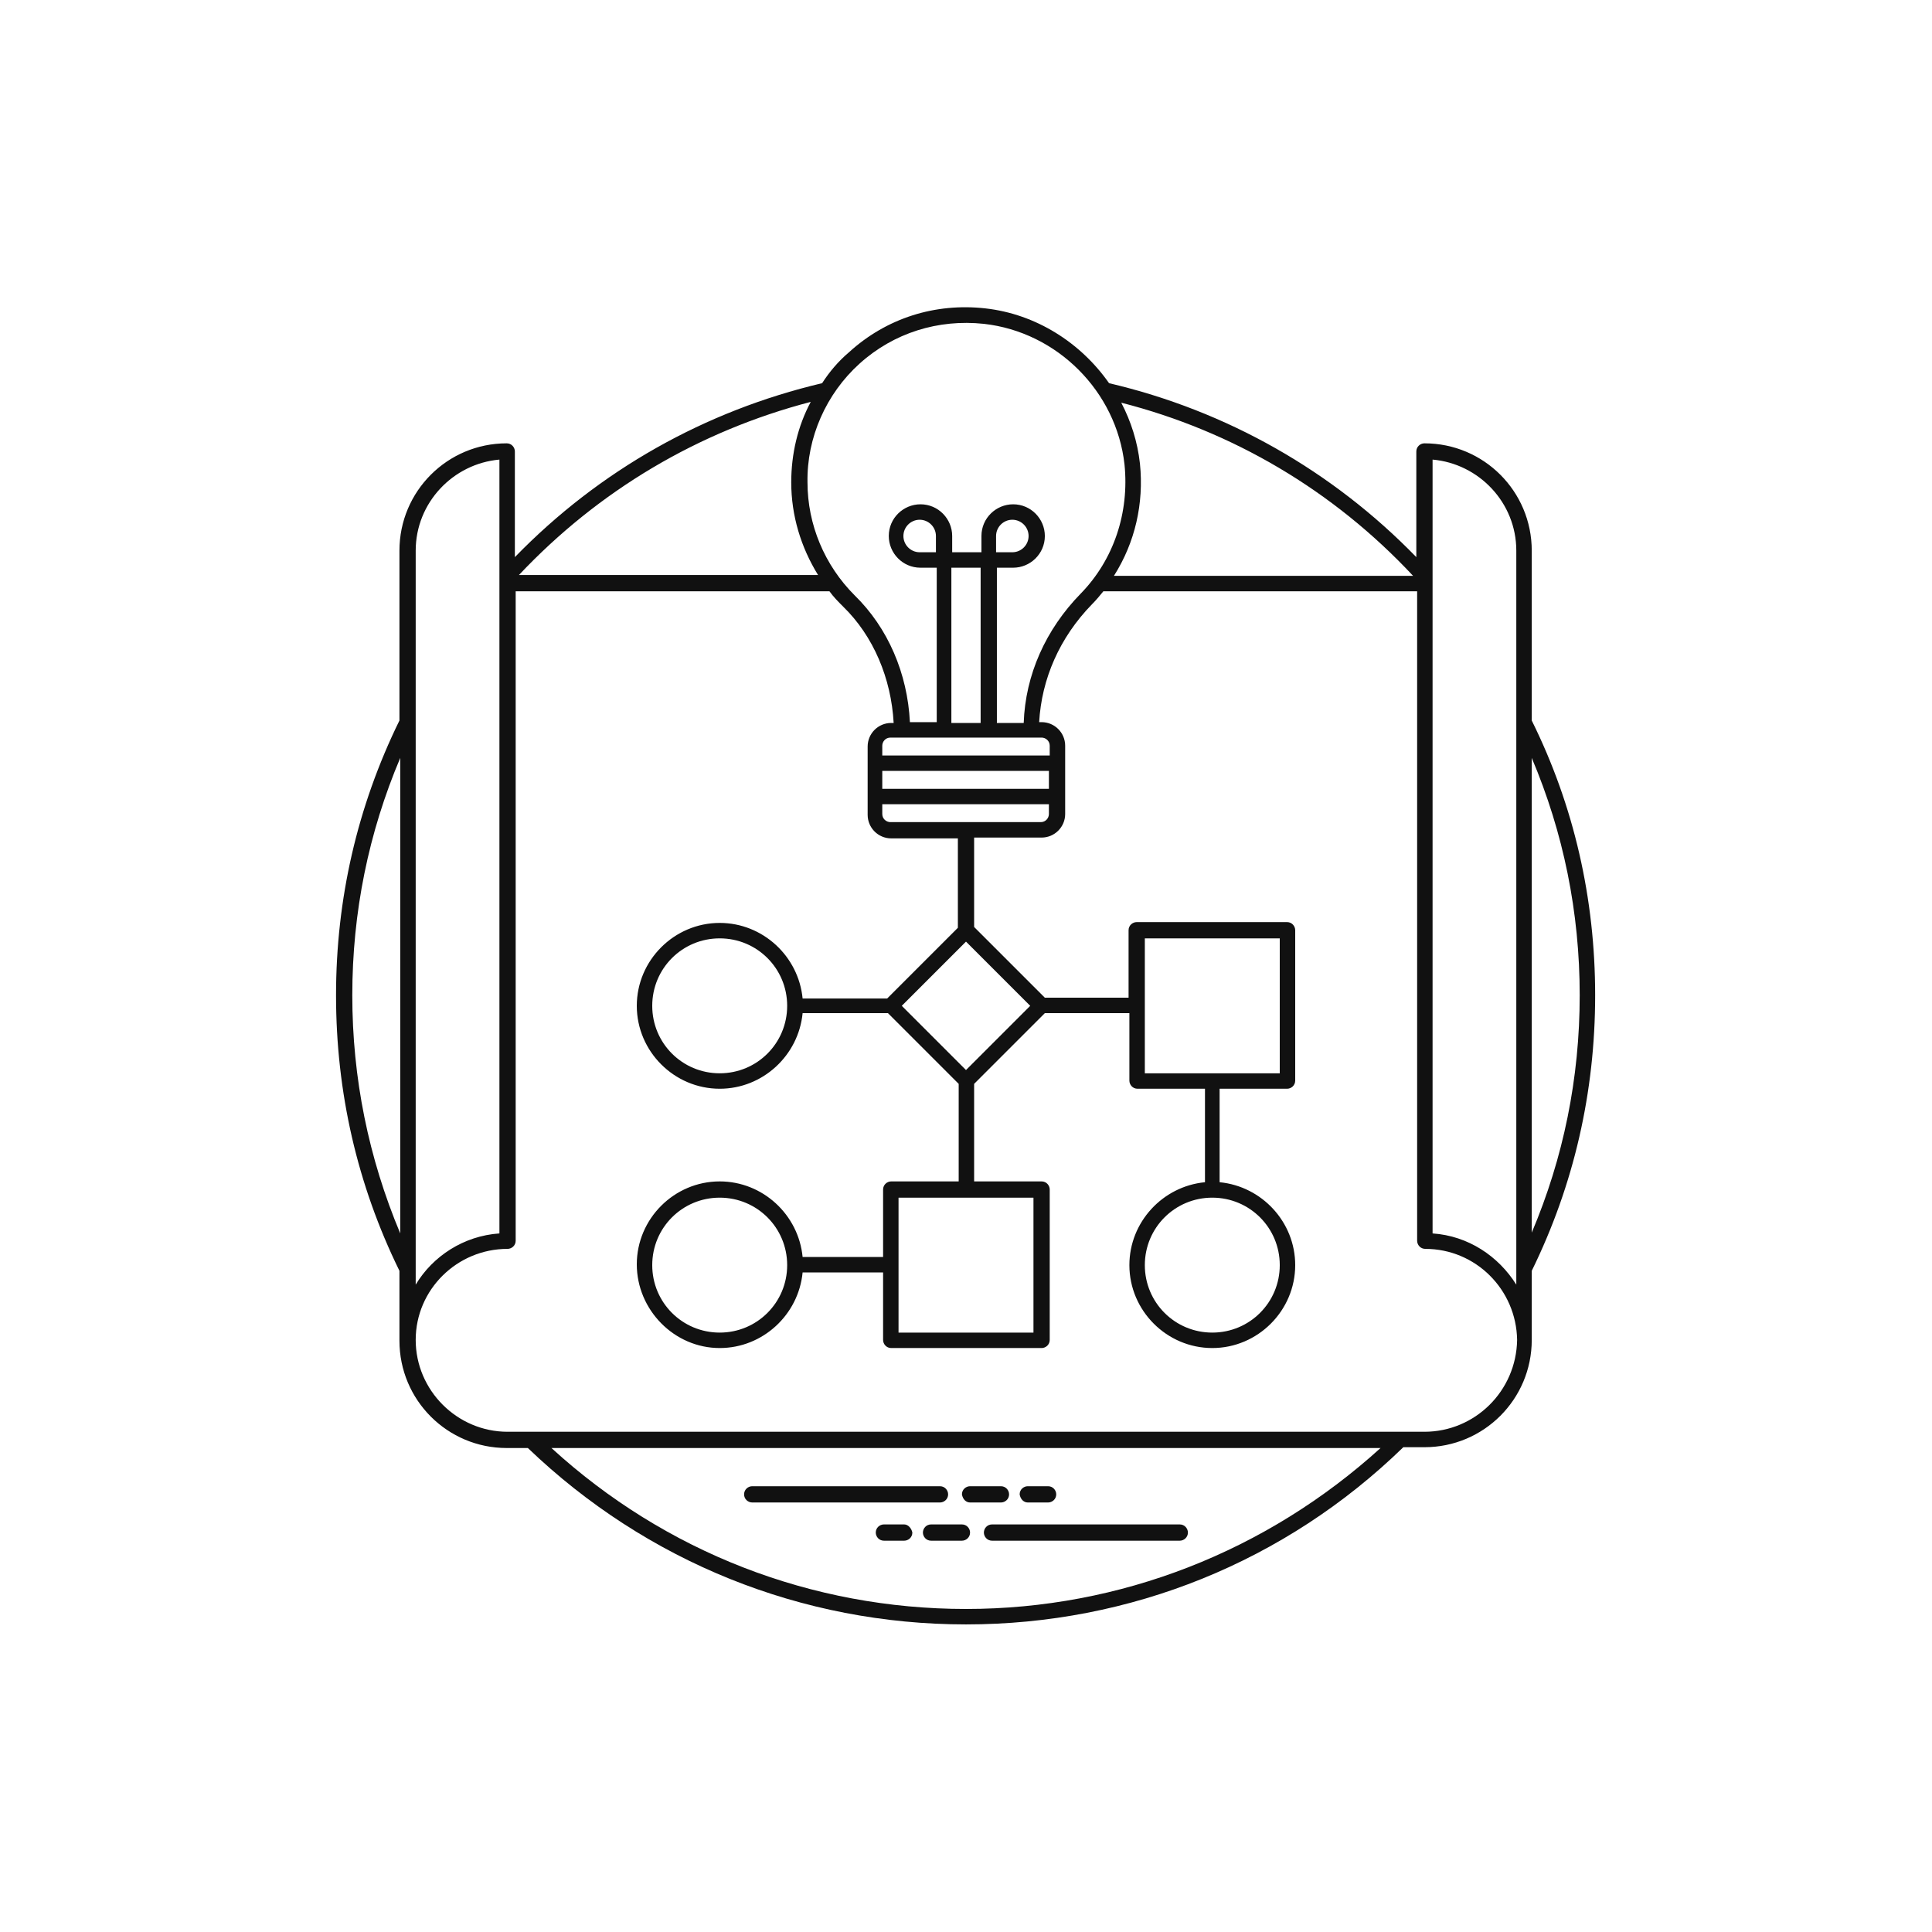
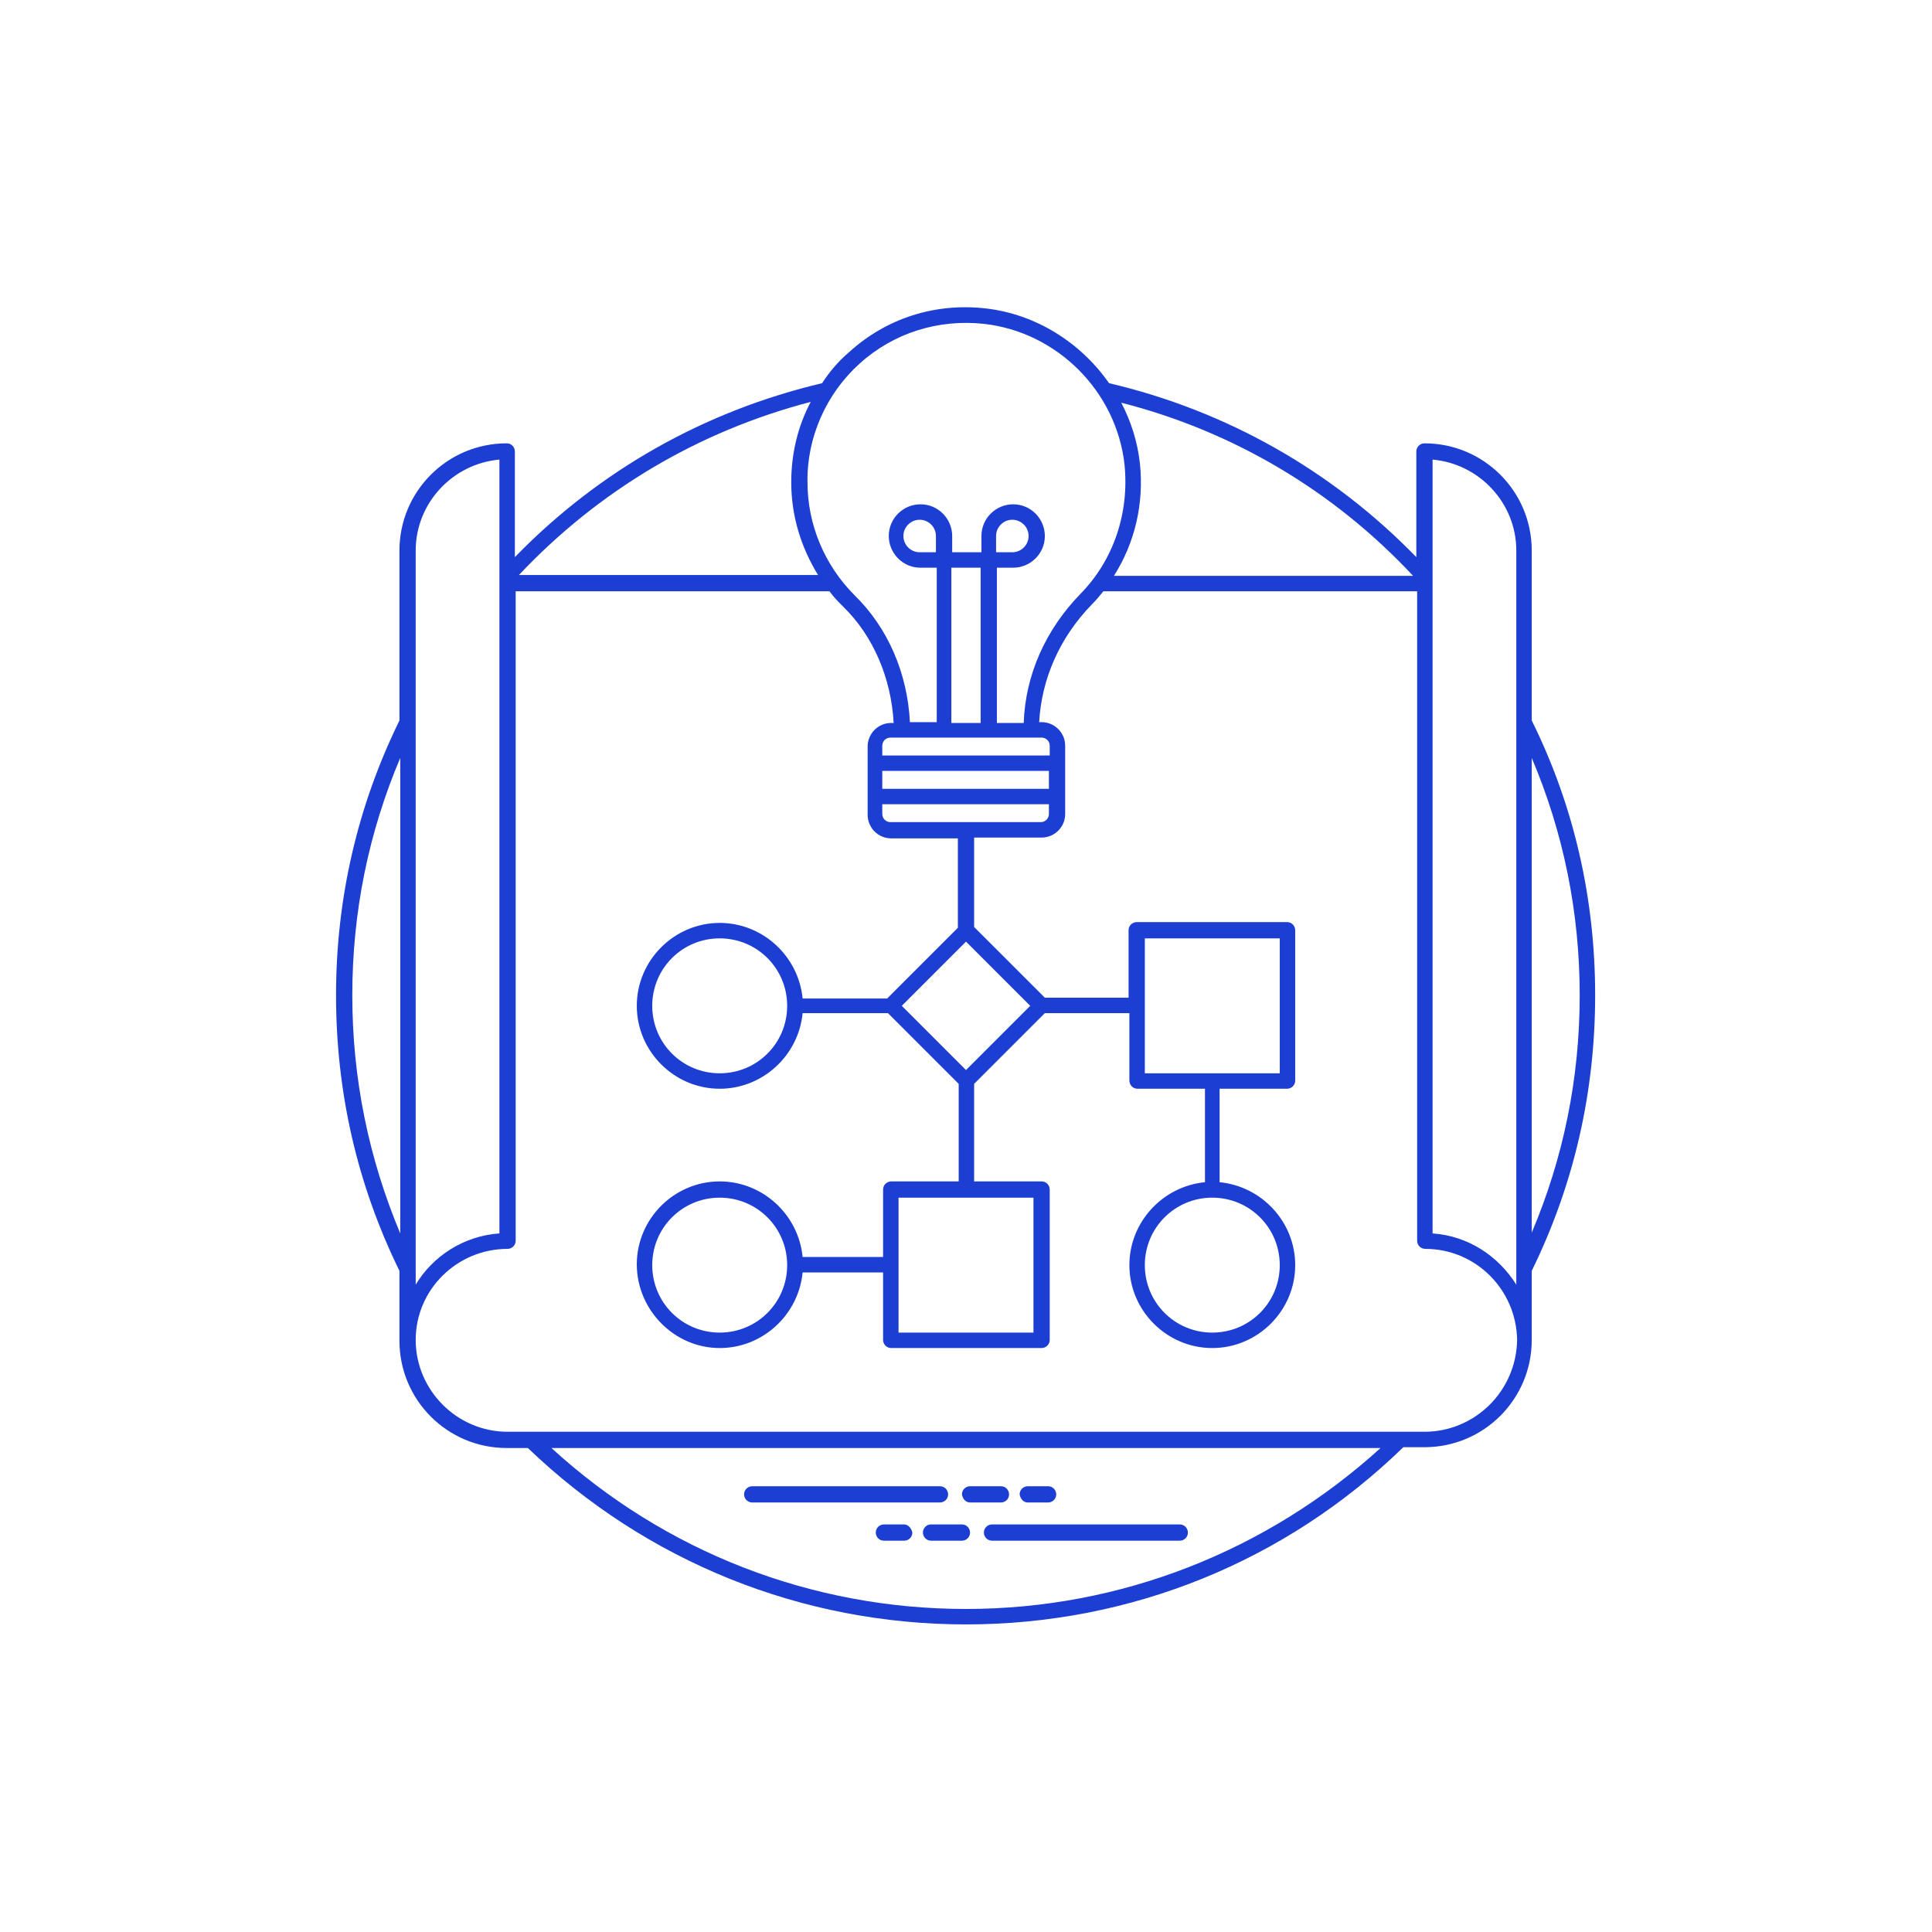
<svg xmlns="http://www.w3.org/2000/svg" width="100" height="100">
-   <svg fill="#111" transform="matrix(.69 0 0 .69 15.5 15.5)" viewBox="0 0 164 164">
+   <svg fill="#1c3ed3" transform="matrix(.69 0 0 .69 15.5 15.5)" viewBox="0 0 164 164">
    <path d="M55.7 148h23.1c.5 0 1-.4 1-1 0-.5-.4-1-1-1H55.7c-.5 0-1 .4-1 1s.5 1 1 1zM82.5 148h3.8c.5 0 1-.4 1-1 0-.5-.4-1-1-1h-3.8c-.5 0-1 .4-1 1 .1.6.5 1 1 1zM89.6 148h2.5c.5 0 1-.4 1-1 0-.5-.4-1-1-1h-2.5c-.5 0-1 .4-1 1 .1.6.5 1 1 1zM84.2 151.7c0 .5.4 1 1 1h23.1c.5 0 1-.4 1-1 0-.5-.4-1-1-1H85.2c-.6 0-1 .5-1 1zM76.7 151.7c0 .5.4 1 1 1h3.8c.5 0 1-.4 1-1 0-.5-.4-1-1-1h-3.8c-.6 0-1 .5-1 1zM74.4 150.7h-2.5c-.5 0-1 .4-1 1 0 .5.4 1 1 1h2.5c.5 0 1-.4 1-1-.1-.5-.5-1-1-1z" />
    <path d="M151.6 119.5c5.2-10.6 7.8-22 7.8-33.9 0-11.9-2.6-23.3-7.8-33.8V30.9c0-7.3-5.9-13.2-13.2-13.2-.5 0-1 .4-1 1v13c-10.3-10.6-23.3-18-37.8-21.4-3.5-5-9-8.5-15.2-9.2-6.2-.7-12.2 1.2-16.8 5.4-1.3 1.1-2.4 2.4-3.3 3.8C49.9 13.7 36.9 21 26.5 31.7v-13c0-.5-.4-1-1-1-7.3 0-13.2 5.9-13.2 13.2v20.9c-5.2 10.6-7.8 22-7.8 33.8 0 11.9 2.6 23.3 7.8 33.9v8.6c0 7.3 5.9 13.2 13.2 13.2h2.6C42.7 155.3 61.8 163 82 163c20.2 0 39.3-7.7 53.8-21.8h2.6c7.3 0 13.2-5.9 13.2-13.2v-8.5zm5.9-33.9c0 10.2-2 20-5.9 29.2V56.4c3.9 9.2 5.9 19 5.9 29.2zm-7.8-54.7v90.3c-2.2-3.5-5.9-6-10.3-6.3V19.7c5.7.5 10.3 5.3 10.3 11.2zM137 34h-36.8c2.6-4.1 3.7-8.9 3.2-13.8-.3-2.7-1.1-5.2-2.3-7.5 13.7 3.5 26.1 10.8 35.9 21.3zM68.9 7.9c4.2-3.8 9.7-5.5 15.3-4.9 9 1 16.3 8.3 17.3 17.3.6 5.9-1.3 11.7-5.4 15.9-4.3 4.4-6.8 10-7 15.9h-3.3V33h2c2.1 0 3.9-1.7 3.9-3.9 0-2.1-1.7-3.9-3.9-3.9-2.1 0-3.9 1.7-3.9 3.9v2h-3.6v-2c0-2.1-1.7-3.9-3.9-3.9-2.1 0-3.9 1.7-3.9 3.9 0 2.1 1.7 3.9 3.9 3.9h2v19h-3.3c-.3-6-2.7-11.6-6.8-15.6-3.7-3.7-5.8-8.7-5.8-13.9-.1-5.5 2.3-10.9 6.4-14.6zm4.8 110.9v-8.3h16.6v16.6H73.7v-8.3zm8.3-24l-7.9-7.9L82 79l7.9 7.9-7.9 7.9zm-9.3-30.5c-.5 0-1-.4-1-1v-1.2h20.5v1.2c0 .5-.4 1-1 1H72.7zm19.6-4.1H71.7V58h20.5v2.2zm0-4.1H71.7v-1.2c0-.5.4-1 1-1h18.6c.5 0 1 .4 1 1v1.2zm-14-25h-2c-1.1 0-2-.9-2-2s.9-2 2-2 2 .9 2 2v2zm5.5 21h-3.6V33h3.6v19.1zm1.9-21v-2c0-1.1.9-2 2-2s2 .9 2 2-.9 2-2 2h-2zM62.9 12.6c-1.6 3-2.4 6.4-2.4 9.9 0 4.1 1.2 8 3.3 11.4H27c9.8-10.4 22.1-17.7 35.9-21.3zm-38.3 7.1v95.2c-4.4.3-8.2 2.8-10.3 6.3V30.9c0-5.9 4.6-10.7 10.3-11.2zM6.5 85.6c0-10.2 2-20 5.9-29.2v58.5c-3.9-9.3-5.9-19.1-5.9-29.3zM82 161.1c-19 0-37-7-51-19.8h102c-14 12.7-32 19.8-51 19.8zm56.4-21.8H25.6c-6.2 0-11.3-5.1-11.3-11.3 0-6.2 5.1-11.2 11.3-11.2.5 0 1-.4 1-1V35.9h38.6c.5.7 1.1 1.3 1.7 1.9 3.7 3.6 5.9 8.8 6.2 14.3h-.3c-1.6 0-2.9 1.3-2.9 2.9v8.4c0 1.6 1.3 2.9 2.9 2.9H81v11L72.3 86H61.9c-.5-5.2-4.9-9.3-10.2-9.3-5.6 0-10.2 4.6-10.2 10.2s4.6 10.2 10.2 10.2c5.3 0 9.7-4.1 10.2-9.3h10.5l8.7 8.7v12h-8.3c-.5 0-1 .4-1 1v8.3h-9.9c-.5-5.2-4.9-9.3-10.2-9.3-5.6 0-10.2 4.6-10.2 10.2S46.1 129 51.7 129c5.3 0 9.7-4.1 10.2-9.3h9.9v8.3c0 .5.4 1 1 1h18.5c.5 0 1-.4 1-1v-18.5c0-.5-.4-1-1-1H83v-12l8.7-8.7h10.4v8.3c0 .5.4 1 1 1h8.3v11.5c-5.2.5-9.3 4.9-9.3 10.2 0 5.6 4.6 10.2 10.2 10.2s10.2-4.6 10.2-10.2c0-5.3-4.1-9.7-9.3-10.2V97.1h8.3c.5 0 1-.4 1-1V77.6c0-.5-.4-1-1-1H103c-.5 0-1 .4-1 1v8.3H91.7L83 77.2v-11h8.3c1.6 0 2.9-1.3 2.9-2.9v-8.4c0-1.6-1.3-2.9-2.9-2.9H91c.3-5.3 2.5-10.4 6.5-14.5.5-.5 1-1.1 1.4-1.6h38.6v79.9c0 .5.4 1 1 1 6.2 0 11.2 5 11.3 11.2-.1 6.3-5.2 11.3-11.4 11.3zM60 86.9c0 4.6-3.7 8.3-8.3 8.3-4.6 0-8.3-3.7-8.3-8.3 0-4.6 3.7-8.3 8.3-8.3 4.6 0 8.3 3.7 8.3 8.3zm0 31.9c0 4.6-3.7 8.3-8.3 8.3-4.6 0-8.3-3.7-8.3-8.3 0-4.6 3.7-8.3 8.3-8.3 4.6 0 8.3 3.7 8.3 8.3zm52.3-8.3c4.6 0 8.3 3.7 8.3 8.3 0 4.6-3.7 8.3-8.3 8.3-4.6 0-8.3-3.7-8.3-8.3 0-4.6 3.7-8.3 8.3-8.3zM104 95.2V78.6h16.6v16.6H104z" />
  </svg>
</svg>
